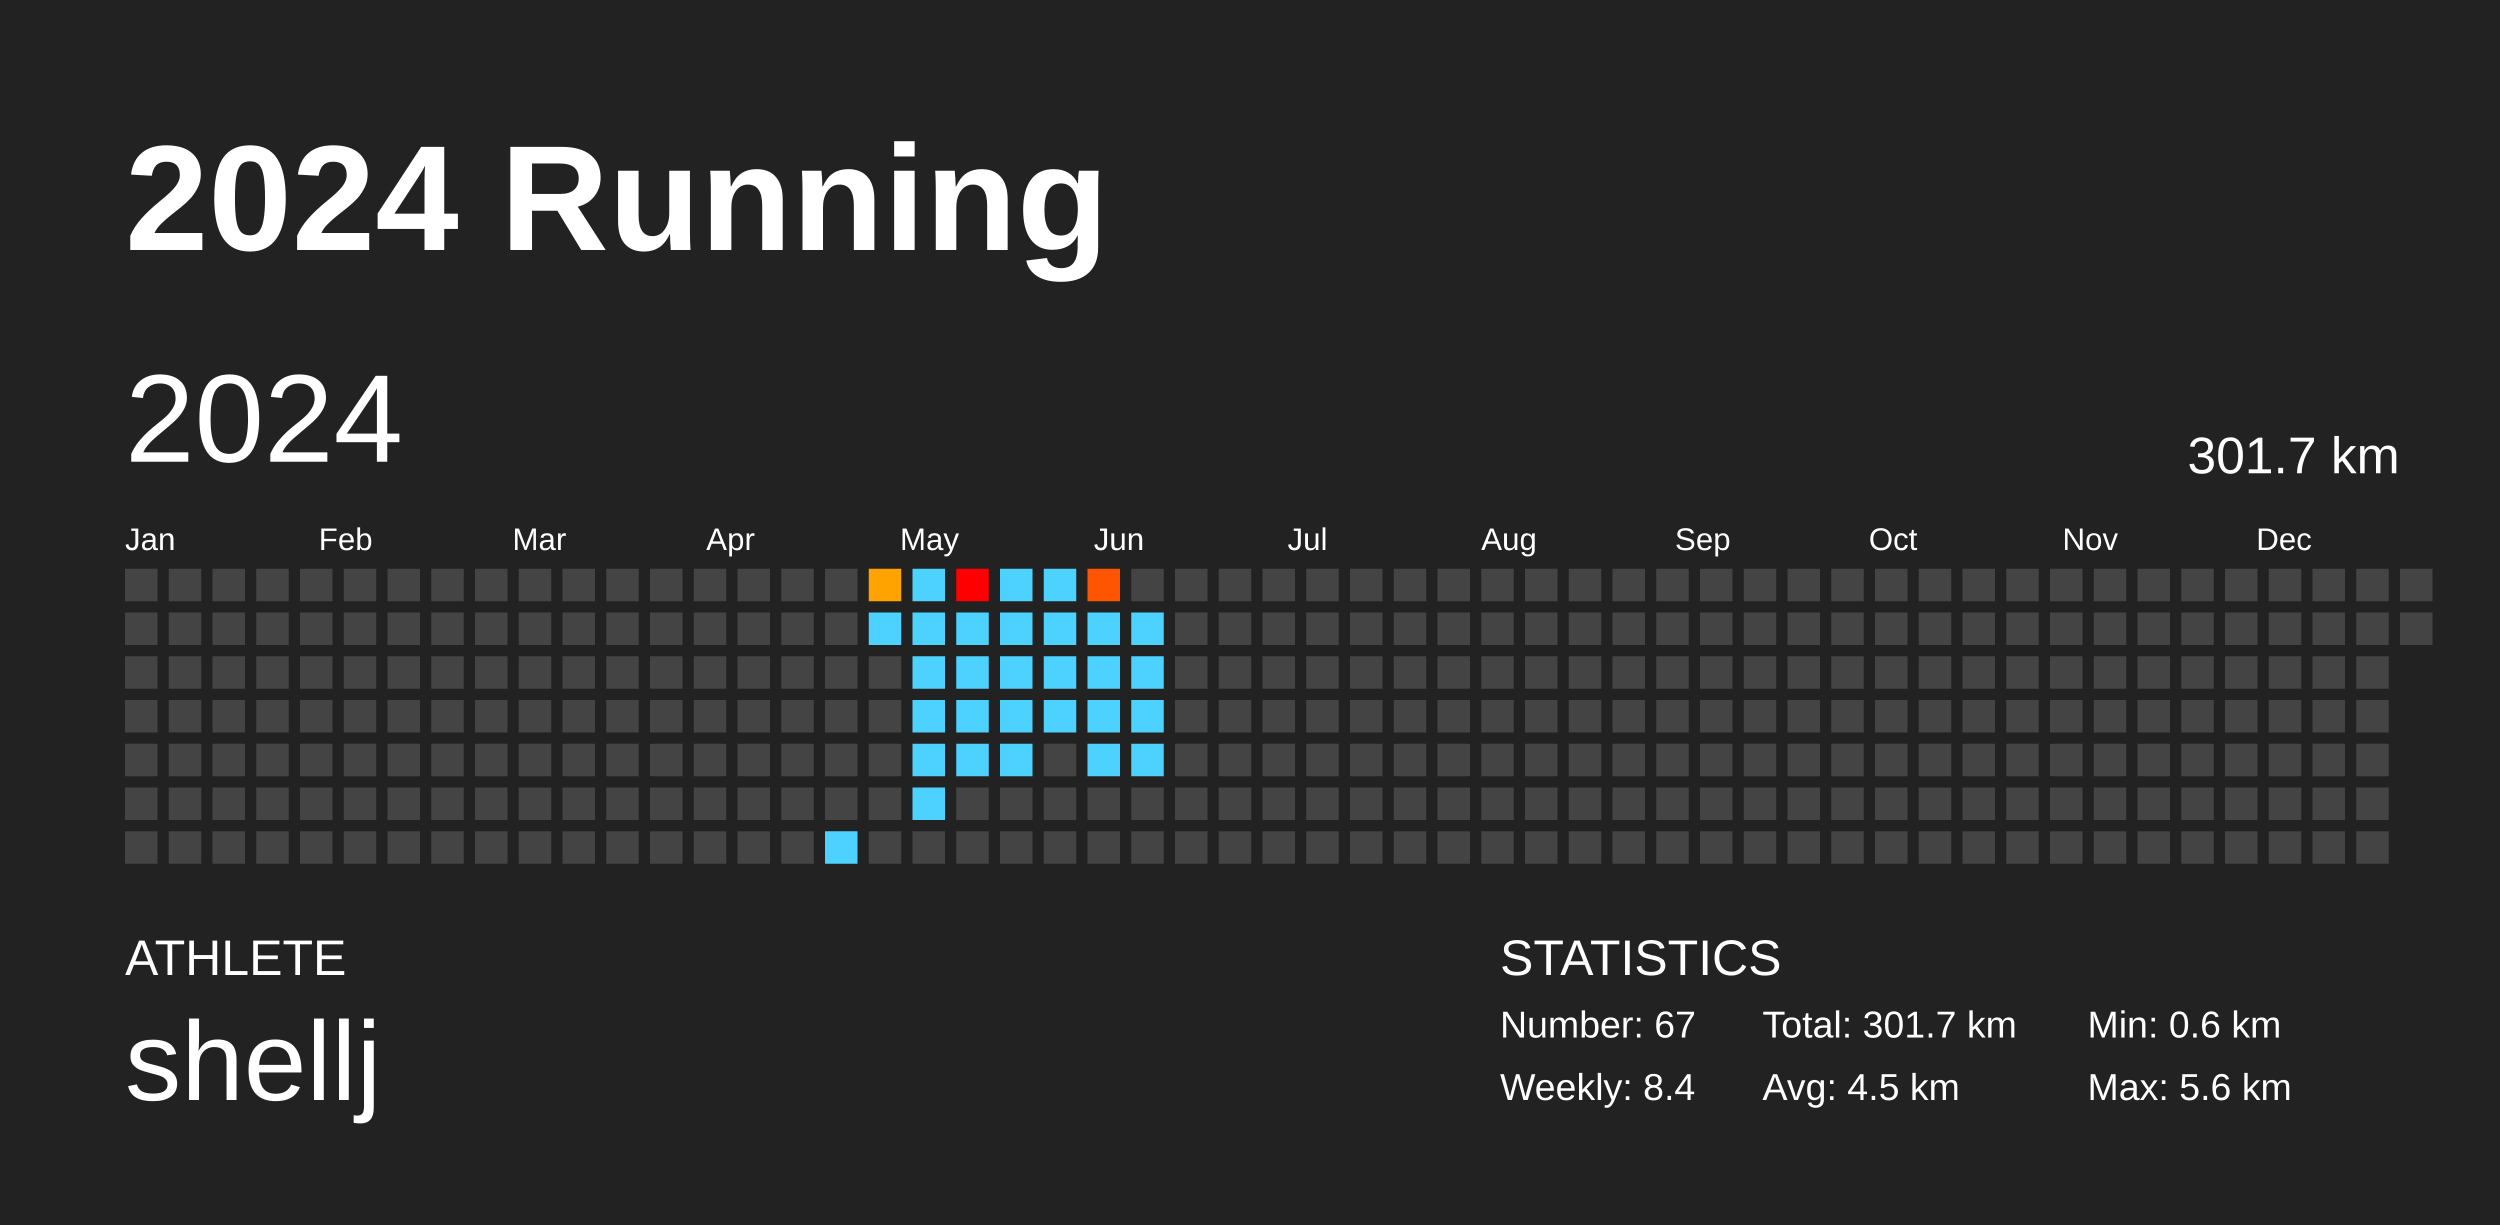
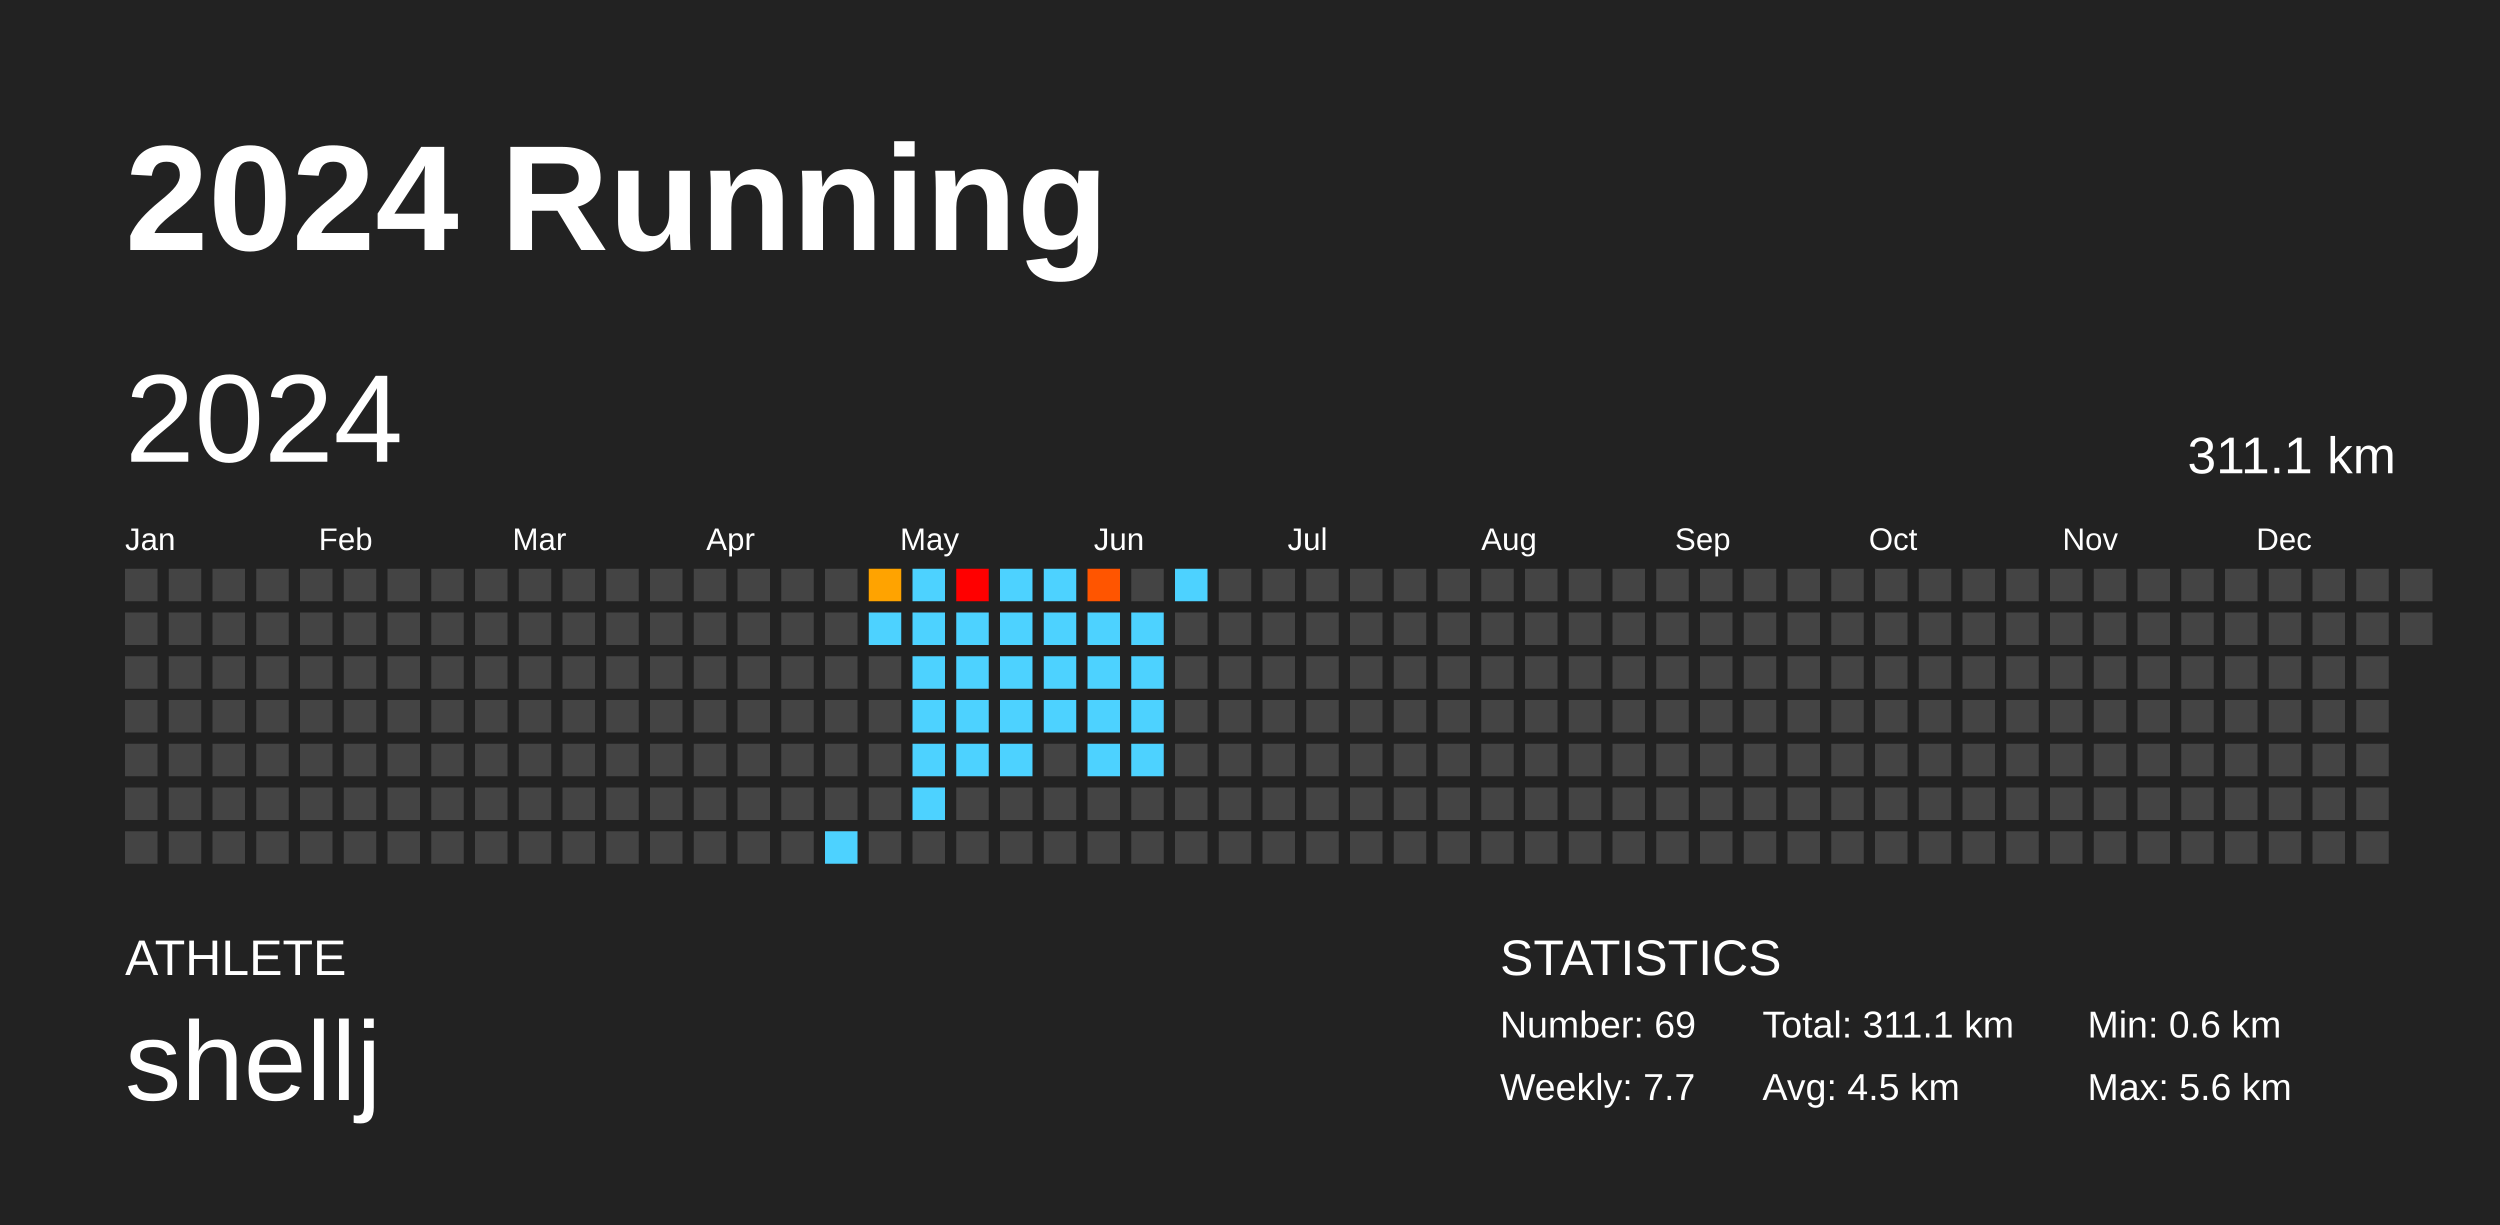
<svg xmlns="http://www.w3.org/2000/svg" baseProfile="full" height="98mm" version="1.1" viewBox="0,0,200,98" width="200mm">
  <defs />
  <rect fill="#222222" height="98" width="200" x="0" y="0" />
  <text fill="#FFFFFF" style="font-size:12px; font-family:Arial; font-weight:bold;" x="10" y="20">2024 Running</text>
  <text fill="#FFFFFF" style="font-size:4px; font-family:Arial" x="10" y="78">ATHLETE</text>
  <text fill="#FFFFFF" style="font-size:9px; font-family:Arial" x="10" y="88">shellj</text>
  <text fill="#FFFFFF" style="font-size:4px; font-family:Arial" x="120" y="78">STATISTICS</text>
-   <text fill="#FFFFFF" style="font-size:3px; font-family:Arial" x="120" y="83">Number: 67</text>
-   <text fill="#FFFFFF" style="font-size:3px; font-family:Arial" x="120" y="88">Weekly: 8.4</text>
-   <text fill="#FFFFFF" style="font-size:3px; font-family:Arial" x="141" y="83">Total: 301.7 km</text>
+   <text fill="#FFFFFF" style="font-size:3px; font-family:Arial" x="120" y="83">Number: 69</text>
+   <text fill="#FFFFFF" style="font-size:3px; font-family:Arial" x="120" y="88">Weekly: 7.7</text>
+   <text fill="#FFFFFF" style="font-size:3px; font-family:Arial" x="141" y="83">Total: 311.1 km</text>
  <text fill="#FFFFFF" style="font-size:3px; font-family:Arial" x="141" y="88">Avg: 4.5 km</text>
  <text fill="#FFFFFF" style="font-size:3px; font-family:Arial" x="167" y="83">Min: 0.6 km</text>
  <text fill="#FFFFFF" style="font-size:3px; font-family:Arial" x="167" y="88">Max: 5.6 km</text>
  <text dominant-baseline="hanging" fill="#FFFFFF" style="font-size:10.0px; font-family:Arial;" x="10" y="30">2024</text>
-   <text dominant-baseline="hanging" fill="#FFFFFF" style="font-size:4.125px; font-family:Arial;" x="175" y="35">301.7 km</text>
+   <text dominant-baseline="hanging" fill="#FFFFFF" style="font-size:4.125px; font-family:Arial;" x="175" y="35">311.1 km</text>
  <text fill="#FFFFFF" style="font-size:2.5px; font-family:Arial" x="10.0" y="44">Jan</text>
  <text fill="#FFFFFF" style="font-size:2.5px; font-family:Arial" x="25.5" y="44">Feb</text>
  <text fill="#FFFFFF" style="font-size:2.5px; font-family:Arial" x="41.0" y="44">Mar</text>
  <text fill="#FFFFFF" style="font-size:2.5px; font-family:Arial" x="56.5" y="44">Apr</text>
  <text fill="#FFFFFF" style="font-size:2.5px; font-family:Arial" x="72.0" y="44">May</text>
  <text fill="#FFFFFF" style="font-size:2.5px; font-family:Arial" x="87.5" y="44">Jun</text>
  <text fill="#FFFFFF" style="font-size:2.5px; font-family:Arial" x="103.0" y="44">Jul</text>
  <text fill="#FFFFFF" style="font-size:2.5px; font-family:Arial" x="118.5" y="44">Aug</text>
  <text fill="#FFFFFF" style="font-size:2.5px; font-family:Arial" x="134.0" y="44">Sep</text>
  <text fill="#FFFFFF" style="font-size:2.5px; font-family:Arial" x="149.5" y="44">Oct</text>
  <text fill="#FFFFFF" style="font-size:2.5px; font-family:Arial" x="165.0" y="44">Nov</text>
  <text fill="#FFFFFF" style="font-size:2.5px; font-family:Arial" x="180.5" y="44">Dec</text>
  <rect fill="#444444" height="2.6" width="2.6" x="10.0" y="45.5" />
  <rect fill="#444444" height="2.6" width="2.6" x="10.0" y="49.0" />
  <rect fill="#444444" height="2.6" width="2.6" x="10.0" y="52.5" />
  <rect fill="#444444" height="2.6" width="2.6" x="10.0" y="56.0" />
  <rect fill="#444444" height="2.6" width="2.6" x="10.0" y="59.5" />
  <rect fill="#444444" height="2.6" width="2.6" x="10.0" y="63.0" />
  <rect fill="#444444" height="2.6" width="2.6" x="10.0" y="66.5" />
  <rect fill="#444444" height="2.6" width="2.6" x="13.5" y="45.5" />
  <rect fill="#444444" height="2.6" width="2.6" x="13.5" y="49.0" />
  <rect fill="#444444" height="2.6" width="2.6" x="13.5" y="52.5" />
  <rect fill="#444444" height="2.6" width="2.6" x="13.5" y="56.0" />
  <rect fill="#444444" height="2.6" width="2.6" x="13.5" y="59.5" />
  <rect fill="#444444" height="2.6" width="2.6" x="13.5" y="63.0" />
  <rect fill="#444444" height="2.6" width="2.6" x="13.5" y="66.5" />
  <rect fill="#444444" height="2.6" width="2.6" x="17.0" y="45.5" />
  <rect fill="#444444" height="2.6" width="2.6" x="17.0" y="49.0" />
  <rect fill="#444444" height="2.6" width="2.6" x="17.0" y="52.5" />
  <rect fill="#444444" height="2.6" width="2.6" x="17.0" y="56.0" />
  <rect fill="#444444" height="2.6" width="2.6" x="17.0" y="59.5" />
  <rect fill="#444444" height="2.6" width="2.6" x="17.0" y="63.0" />
  <rect fill="#444444" height="2.6" width="2.6" x="17.0" y="66.5" />
  <rect fill="#444444" height="2.6" width="2.6" x="20.5" y="45.5" />
  <rect fill="#444444" height="2.6" width="2.6" x="20.5" y="49.0" />
  <rect fill="#444444" height="2.6" width="2.6" x="20.5" y="52.5" />
  <rect fill="#444444" height="2.6" width="2.6" x="20.5" y="56.0" />
  <rect fill="#444444" height="2.6" width="2.6" x="20.5" y="59.5" />
  <rect fill="#444444" height="2.6" width="2.6" x="20.5" y="63.0" />
  <rect fill="#444444" height="2.6" width="2.6" x="20.5" y="66.5" />
  <rect fill="#444444" height="2.6" width="2.6" x="24.0" y="45.5" />
  <rect fill="#444444" height="2.6" width="2.6" x="24.0" y="49.0" />
  <rect fill="#444444" height="2.6" width="2.6" x="24.0" y="52.5" />
  <rect fill="#444444" height="2.6" width="2.6" x="24.0" y="56.0" />
  <rect fill="#444444" height="2.6" width="2.6" x="24.0" y="59.5" />
  <rect fill="#444444" height="2.6" width="2.6" x="24.0" y="63.0" />
  <rect fill="#444444" height="2.6" width="2.6" x="24.0" y="66.5" />
  <rect fill="#444444" height="2.6" width="2.6" x="27.5" y="45.5" />
  <rect fill="#444444" height="2.6" width="2.6" x="27.5" y="49.0" />
  <rect fill="#444444" height="2.6" width="2.6" x="27.5" y="52.5" />
  <rect fill="#444444" height="2.6" width="2.6" x="27.5" y="56.0" />
  <rect fill="#444444" height="2.6" width="2.6" x="27.5" y="59.5" />
  <rect fill="#444444" height="2.6" width="2.6" x="27.5" y="63.0" />
  <rect fill="#444444" height="2.6" width="2.6" x="27.5" y="66.5" />
  <rect fill="#444444" height="2.6" width="2.6" x="31.0" y="45.5" />
  <rect fill="#444444" height="2.6" width="2.6" x="31.0" y="49.0" />
  <rect fill="#444444" height="2.6" width="2.6" x="31.0" y="52.5" />
  <rect fill="#444444" height="2.6" width="2.6" x="31.0" y="56.0" />
  <rect fill="#444444" height="2.6" width="2.6" x="31.0" y="59.5" />
  <rect fill="#444444" height="2.6" width="2.6" x="31.0" y="63.0" />
  <rect fill="#444444" height="2.6" width="2.6" x="31.0" y="66.5" />
  <rect fill="#444444" height="2.6" width="2.6" x="34.5" y="45.5" />
  <rect fill="#444444" height="2.6" width="2.6" x="34.5" y="49.0" />
  <rect fill="#444444" height="2.6" width="2.6" x="34.5" y="52.5" />
  <rect fill="#444444" height="2.6" width="2.6" x="34.5" y="56.0" />
  <rect fill="#444444" height="2.6" width="2.6" x="34.5" y="59.5" />
  <rect fill="#444444" height="2.6" width="2.6" x="34.5" y="63.0" />
  <rect fill="#444444" height="2.6" width="2.6" x="34.5" y="66.5" />
  <rect fill="#444444" height="2.6" width="2.6" x="38.0" y="45.5" />
  <rect fill="#444444" height="2.6" width="2.6" x="38.0" y="49.0" />
  <rect fill="#444444" height="2.6" width="2.6" x="38.0" y="52.5" />
  <rect fill="#444444" height="2.6" width="2.6" x="38.0" y="56.0" />
  <rect fill="#444444" height="2.6" width="2.6" x="38.0" y="59.5" />
  <rect fill="#444444" height="2.6" width="2.6" x="38.0" y="63.0" />
  <rect fill="#444444" height="2.6" width="2.6" x="38.0" y="66.5" />
  <rect fill="#444444" height="2.6" width="2.6" x="41.5" y="45.5" />
  <rect fill="#444444" height="2.6" width="2.6" x="41.5" y="49.0" />
  <rect fill="#444444" height="2.6" width="2.6" x="41.5" y="52.5" />
  <rect fill="#444444" height="2.6" width="2.6" x="41.5" y="56.0" />
  <rect fill="#444444" height="2.6" width="2.6" x="41.5" y="59.5" />
  <rect fill="#444444" height="2.6" width="2.6" x="41.5" y="63.0" />
  <rect fill="#444444" height="2.6" width="2.6" x="41.5" y="66.5" />
  <rect fill="#444444" height="2.6" width="2.6" x="45.0" y="45.5" />
  <rect fill="#444444" height="2.6" width="2.6" x="45.0" y="49.0" />
  <rect fill="#444444" height="2.6" width="2.6" x="45.0" y="52.5" />
  <rect fill="#444444" height="2.6" width="2.6" x="45.0" y="56.0" />
  <rect fill="#444444" height="2.6" width="2.6" x="45.0" y="59.5" />
  <rect fill="#444444" height="2.6" width="2.6" x="45.0" y="63.0" />
  <rect fill="#444444" height="2.6" width="2.6" x="45.0" y="66.5" />
  <rect fill="#444444" height="2.6" width="2.6" x="48.5" y="45.5" />
  <rect fill="#444444" height="2.6" width="2.6" x="48.5" y="49.0" />
  <rect fill="#444444" height="2.6" width="2.6" x="48.5" y="52.5" />
  <rect fill="#444444" height="2.6" width="2.6" x="48.5" y="56.0" />
  <rect fill="#444444" height="2.6" width="2.6" x="48.5" y="59.5" />
  <rect fill="#444444" height="2.6" width="2.6" x="48.5" y="63.0" />
  <rect fill="#444444" height="2.6" width="2.6" x="48.5" y="66.5" />
  <rect fill="#444444" height="2.6" width="2.6" x="52.0" y="45.5" />
  <rect fill="#444444" height="2.6" width="2.6" x="52.0" y="49.0" />
  <rect fill="#444444" height="2.6" width="2.6" x="52.0" y="52.5" />
  <rect fill="#444444" height="2.6" width="2.6" x="52.0" y="56.0" />
  <rect fill="#444444" height="2.6" width="2.6" x="52.0" y="59.5" />
  <rect fill="#444444" height="2.6" width="2.6" x="52.0" y="63.0" />
  <rect fill="#444444" height="2.6" width="2.6" x="52.0" y="66.5" />
  <rect fill="#444444" height="2.6" width="2.6" x="55.5" y="45.5" />
  <rect fill="#444444" height="2.6" width="2.6" x="55.5" y="49.0" />
  <rect fill="#444444" height="2.6" width="2.6" x="55.5" y="52.5" />
  <rect fill="#444444" height="2.6" width="2.6" x="55.5" y="56.0" />
  <rect fill="#444444" height="2.6" width="2.6" x="55.5" y="59.5" />
  <rect fill="#444444" height="2.6" width="2.6" x="55.5" y="63.0" />
  <rect fill="#444444" height="2.6" width="2.6" x="55.5" y="66.5" />
  <rect fill="#444444" height="2.6" width="2.6" x="59.0" y="45.5" />
  <rect fill="#444444" height="2.6" width="2.6" x="59.0" y="49.0" />
  <rect fill="#444444" height="2.6" width="2.6" x="59.0" y="52.5" />
  <rect fill="#444444" height="2.6" width="2.6" x="59.0" y="56.0" />
  <rect fill="#444444" height="2.6" width="2.6" x="59.0" y="59.5" />
  <rect fill="#444444" height="2.6" width="2.6" x="59.0" y="63.0" />
  <rect fill="#444444" height="2.6" width="2.6" x="59.0" y="66.5" />
  <rect fill="#444444" height="2.6" width="2.6" x="62.5" y="45.5" />
  <rect fill="#444444" height="2.6" width="2.6" x="62.5" y="49.0" />
  <rect fill="#444444" height="2.6" width="2.6" x="62.5" y="52.5" />
  <rect fill="#444444" height="2.6" width="2.6" x="62.5" y="56.0" />
  <rect fill="#444444" height="2.6" width="2.6" x="62.5" y="59.5" />
  <rect fill="#444444" height="2.6" width="2.6" x="62.5" y="63.0" />
  <rect fill="#444444" height="2.6" width="2.6" x="62.5" y="66.5" />
  <rect fill="#444444" height="2.6" width="2.6" x="66.0" y="45.5" />
  <rect fill="#444444" height="2.6" width="2.6" x="66.0" y="49.0" />
  <rect fill="#444444" height="2.6" width="2.6" x="66.0" y="52.5" />
  <rect fill="#444444" height="2.6" width="2.6" x="66.0" y="56.0" />
  <rect fill="#444444" height="2.6" width="2.6" x="66.0" y="59.5" />
  <rect fill="#444444" height="2.6" width="2.6" x="66.0" y="63.0" />
  <rect fill="#4dd2ff" height="2.6" width="2.6" x="66.0" y="66.5" />
  <rect fill="#ffa300" height="2.6" width="2.6" x="69.5" y="45.5" />
  <rect fill="#4dd2ff" height="2.6" width="2.6" x="69.5" y="49.0" />
  <rect fill="#444444" height="2.6" width="2.6" x="69.5" y="52.5" />
  <rect fill="#444444" height="2.6" width="2.6" x="69.5" y="56.0" />
  <rect fill="#444444" height="2.6" width="2.6" x="69.5" y="59.5" />
  <rect fill="#444444" height="2.6" width="2.6" x="69.5" y="63.0" />
  <rect fill="#444444" height="2.6" width="2.6" x="69.5" y="66.5" />
  <rect fill="#4dd2ff" height="2.6" width="2.6" x="73.0" y="45.5" />
  <rect fill="#4dd2ff" height="2.6" width="2.6" x="73.0" y="49.0" />
  <rect fill="#4dd2ff" height="2.6" width="2.6" x="73.0" y="52.5" />
  <rect fill="#4dd2ff" height="2.6" width="2.6" x="73.0" y="56.0" />
  <rect fill="#4dd2ff" height="2.6" width="2.6" x="73.0" y="59.5" />
  <rect fill="#4dd2ff" height="2.6" width="2.6" x="73.0" y="63.0" />
  <rect fill="#444444" height="2.6" width="2.6" x="73.0" y="66.5" />
  <rect fill="red" height="2.6" width="2.6" x="76.5" y="45.5" />
  <rect fill="#4dd2ff" height="2.6" width="2.6" x="76.5" y="49.0" />
  <rect fill="#4dd2ff" height="2.6" width="2.6" x="76.5" y="52.5" />
  <rect fill="#4dd2ff" height="2.6" width="2.6" x="76.5" y="56.0" />
  <rect fill="#4dd2ff" height="2.6" width="2.6" x="76.5" y="59.5" />
  <rect fill="#444444" height="2.6" width="2.6" x="76.5" y="63.0" />
  <rect fill="#444444" height="2.6" width="2.6" x="76.5" y="66.5" />
  <rect fill="#4dd2ff" height="2.6" width="2.6" x="80.0" y="45.5" />
  <rect fill="#4dd2ff" height="2.6" width="2.6" x="80.0" y="49.0" />
  <rect fill="#4dd2ff" height="2.6" width="2.6" x="80.0" y="52.5" />
  <rect fill="#4dd2ff" height="2.6" width="2.6" x="80.0" y="56.0" />
  <rect fill="#4dd2ff" height="2.6" width="2.6" x="80.0" y="59.5" />
  <rect fill="#444444" height="2.6" width="2.6" x="80.0" y="63.0" />
  <rect fill="#444444" height="2.6" width="2.6" x="80.0" y="66.5" />
  <rect fill="#4dd2ff" height="2.6" width="2.6" x="83.5" y="45.5" />
  <rect fill="#4dd2ff" height="2.6" width="2.6" x="83.5" y="49.0" />
  <rect fill="#4dd2ff" height="2.6" width="2.6" x="83.5" y="52.5" />
  <rect fill="#4dd2ff" height="2.6" width="2.6" x="83.5" y="56.0" />
  <rect fill="#444444" height="2.6" width="2.6" x="83.5" y="59.5" />
  <rect fill="#444444" height="2.6" width="2.6" x="83.5" y="63.0" />
  <rect fill="#444444" height="2.6" width="2.6" x="83.5" y="66.5" />
  <rect fill="#ff5500" height="2.6" width="2.6" x="87.0" y="45.5" />
  <rect fill="#4dd2ff" height="2.6" width="2.6" x="87.0" y="49.0" />
  <rect fill="#4dd2ff" height="2.6" width="2.6" x="87.0" y="52.5" />
  <rect fill="#4dd2ff" height="2.6" width="2.6" x="87.0" y="56.0" />
  <rect fill="#4dd2ff" height="2.6" width="2.6" x="87.0" y="59.5" />
  <rect fill="#444444" height="2.6" width="2.6" x="87.0" y="63.0" />
  <rect fill="#444444" height="2.6" width="2.6" x="87.0" y="66.5" />
  <rect fill="#444444" height="2.6" width="2.6" x="90.5" y="45.5" />
  <rect fill="#4dd2ff" height="2.6" width="2.6" x="90.5" y="49.0" />
  <rect fill="#4dd2ff" height="2.6" width="2.6" x="90.5" y="52.5" />
  <rect fill="#4dd2ff" height="2.6" width="2.6" x="90.5" y="56.0" />
  <rect fill="#4dd2ff" height="2.6" width="2.6" x="90.5" y="59.5" />
  <rect fill="#444444" height="2.6" width="2.6" x="90.5" y="63.0" />
  <rect fill="#444444" height="2.6" width="2.6" x="90.5" y="66.5" />
-   <rect fill="#444444" height="2.6" width="2.6" x="94.0" y="45.5" />
+   <rect fill="#4dd2ff" height="2.6" width="2.6" x="94.0" y="45.5" />
  <rect fill="#444444" height="2.6" width="2.6" x="94.0" y="49.0" />
  <rect fill="#444444" height="2.6" width="2.6" x="94.0" y="52.5" />
  <rect fill="#444444" height="2.6" width="2.6" x="94.0" y="56.0" />
  <rect fill="#444444" height="2.6" width="2.6" x="94.0" y="59.5" />
  <rect fill="#444444" height="2.6" width="2.6" x="94.0" y="63.0" />
  <rect fill="#444444" height="2.6" width="2.6" x="94.0" y="66.5" />
  <rect fill="#444444" height="2.6" width="2.6" x="97.5" y="45.5" />
  <rect fill="#444444" height="2.6" width="2.6" x="97.5" y="49.0" />
  <rect fill="#444444" height="2.6" width="2.6" x="97.5" y="52.5" />
  <rect fill="#444444" height="2.6" width="2.6" x="97.5" y="56.0" />
  <rect fill="#444444" height="2.6" width="2.6" x="97.5" y="59.5" />
  <rect fill="#444444" height="2.6" width="2.6" x="97.5" y="63.0" />
  <rect fill="#444444" height="2.6" width="2.6" x="97.5" y="66.5" />
  <rect fill="#444444" height="2.6" width="2.6" x="101.0" y="45.5" />
  <rect fill="#444444" height="2.6" width="2.6" x="101.0" y="49.0" />
  <rect fill="#444444" height="2.6" width="2.6" x="101.0" y="52.5" />
  <rect fill="#444444" height="2.6" width="2.6" x="101.0" y="56.0" />
  <rect fill="#444444" height="2.6" width="2.6" x="101.0" y="59.5" />
  <rect fill="#444444" height="2.6" width="2.6" x="101.0" y="63.0" />
  <rect fill="#444444" height="2.6" width="2.6" x="101.0" y="66.5" />
  <rect fill="#444444" height="2.6" width="2.6" x="104.5" y="45.5" />
  <rect fill="#444444" height="2.6" width="2.6" x="104.5" y="49.0" />
  <rect fill="#444444" height="2.6" width="2.6" x="104.5" y="52.5" />
  <rect fill="#444444" height="2.6" width="2.6" x="104.5" y="56.0" />
  <rect fill="#444444" height="2.6" width="2.6" x="104.5" y="59.5" />
  <rect fill="#444444" height="2.6" width="2.6" x="104.5" y="63.0" />
  <rect fill="#444444" height="2.6" width="2.6" x="104.5" y="66.5" />
  <rect fill="#444444" height="2.6" width="2.6" x="108.0" y="45.5" />
  <rect fill="#444444" height="2.6" width="2.6" x="108.0" y="49.0" />
  <rect fill="#444444" height="2.6" width="2.6" x="108.0" y="52.5" />
  <rect fill="#444444" height="2.6" width="2.6" x="108.0" y="56.0" />
  <rect fill="#444444" height="2.6" width="2.6" x="108.0" y="59.5" />
  <rect fill="#444444" height="2.6" width="2.6" x="108.0" y="63.0" />
  <rect fill="#444444" height="2.6" width="2.6" x="108.0" y="66.5" />
  <rect fill="#444444" height="2.6" width="2.6" x="111.5" y="45.5" />
  <rect fill="#444444" height="2.6" width="2.6" x="111.5" y="49.0" />
  <rect fill="#444444" height="2.6" width="2.6" x="111.5" y="52.5" />
  <rect fill="#444444" height="2.6" width="2.6" x="111.5" y="56.0" />
  <rect fill="#444444" height="2.6" width="2.6" x="111.5" y="59.5" />
  <rect fill="#444444" height="2.6" width="2.6" x="111.5" y="63.0" />
  <rect fill="#444444" height="2.6" width="2.6" x="111.5" y="66.5" />
  <rect fill="#444444" height="2.6" width="2.6" x="115.0" y="45.5" />
  <rect fill="#444444" height="2.6" width="2.6" x="115.0" y="49.0" />
  <rect fill="#444444" height="2.6" width="2.6" x="115.0" y="52.5" />
  <rect fill="#444444" height="2.6" width="2.6" x="115.0" y="56.0" />
  <rect fill="#444444" height="2.6" width="2.6" x="115.0" y="59.5" />
  <rect fill="#444444" height="2.6" width="2.6" x="115.0" y="63.0" />
  <rect fill="#444444" height="2.6" width="2.6" x="115.0" y="66.5" />
  <rect fill="#444444" height="2.6" width="2.6" x="118.5" y="45.5" />
  <rect fill="#444444" height="2.6" width="2.6" x="118.5" y="49.0" />
  <rect fill="#444444" height="2.6" width="2.6" x="118.5" y="52.5" />
  <rect fill="#444444" height="2.6" width="2.6" x="118.5" y="56.0" />
  <rect fill="#444444" height="2.6" width="2.6" x="118.5" y="59.5" />
  <rect fill="#444444" height="2.6" width="2.6" x="118.5" y="63.0" />
  <rect fill="#444444" height="2.6" width="2.6" x="118.5" y="66.5" />
  <rect fill="#444444" height="2.6" width="2.6" x="122.0" y="45.5" />
  <rect fill="#444444" height="2.6" width="2.6" x="122.0" y="49.0" />
  <rect fill="#444444" height="2.6" width="2.6" x="122.0" y="52.5" />
  <rect fill="#444444" height="2.6" width="2.6" x="122.0" y="56.0" />
  <rect fill="#444444" height="2.6" width="2.6" x="122.0" y="59.5" />
  <rect fill="#444444" height="2.6" width="2.6" x="122.0" y="63.0" />
  <rect fill="#444444" height="2.6" width="2.6" x="122.0" y="66.5" />
  <rect fill="#444444" height="2.6" width="2.6" x="125.5" y="45.5" />
  <rect fill="#444444" height="2.6" width="2.6" x="125.5" y="49.0" />
  <rect fill="#444444" height="2.6" width="2.6" x="125.5" y="52.5" />
  <rect fill="#444444" height="2.6" width="2.6" x="125.5" y="56.0" />
  <rect fill="#444444" height="2.6" width="2.6" x="125.5" y="59.5" />
  <rect fill="#444444" height="2.6" width="2.6" x="125.5" y="63.0" />
  <rect fill="#444444" height="2.6" width="2.6" x="125.5" y="66.5" />
  <rect fill="#444444" height="2.6" width="2.6" x="129.0" y="45.5" />
  <rect fill="#444444" height="2.6" width="2.6" x="129.0" y="49.0" />
  <rect fill="#444444" height="2.6" width="2.6" x="129.0" y="52.5" />
  <rect fill="#444444" height="2.6" width="2.6" x="129.0" y="56.0" />
  <rect fill="#444444" height="2.6" width="2.6" x="129.0" y="59.5" />
  <rect fill="#444444" height="2.6" width="2.6" x="129.0" y="63.0" />
  <rect fill="#444444" height="2.6" width="2.6" x="129.0" y="66.5" />
  <rect fill="#444444" height="2.6" width="2.6" x="132.5" y="45.5" />
  <rect fill="#444444" height="2.6" width="2.6" x="132.5" y="49.0" />
  <rect fill="#444444" height="2.6" width="2.6" x="132.5" y="52.5" />
  <rect fill="#444444" height="2.6" width="2.6" x="132.5" y="56.0" />
  <rect fill="#444444" height="2.6" width="2.6" x="132.5" y="59.5" />
  <rect fill="#444444" height="2.6" width="2.6" x="132.5" y="63.0" />
  <rect fill="#444444" height="2.6" width="2.6" x="132.5" y="66.5" />
  <rect fill="#444444" height="2.6" width="2.6" x="136.0" y="45.5" />
  <rect fill="#444444" height="2.6" width="2.6" x="136.0" y="49.0" />
  <rect fill="#444444" height="2.6" width="2.6" x="136.0" y="52.5" />
  <rect fill="#444444" height="2.6" width="2.6" x="136.0" y="56.0" />
  <rect fill="#444444" height="2.6" width="2.6" x="136.0" y="59.5" />
  <rect fill="#444444" height="2.6" width="2.6" x="136.0" y="63.0" />
  <rect fill="#444444" height="2.6" width="2.6" x="136.0" y="66.5" />
  <rect fill="#444444" height="2.6" width="2.6" x="139.5" y="45.5" />
  <rect fill="#444444" height="2.6" width="2.6" x="139.5" y="49.0" />
  <rect fill="#444444" height="2.6" width="2.6" x="139.5" y="52.5" />
  <rect fill="#444444" height="2.6" width="2.6" x="139.5" y="56.0" />
  <rect fill="#444444" height="2.6" width="2.6" x="139.5" y="59.5" />
  <rect fill="#444444" height="2.6" width="2.6" x="139.5" y="63.0" />
  <rect fill="#444444" height="2.6" width="2.6" x="139.5" y="66.5" />
  <rect fill="#444444" height="2.6" width="2.6" x="143.0" y="45.5" />
  <rect fill="#444444" height="2.6" width="2.6" x="143.0" y="49.0" />
  <rect fill="#444444" height="2.6" width="2.6" x="143.0" y="52.5" />
  <rect fill="#444444" height="2.6" width="2.6" x="143.0" y="56.0" />
  <rect fill="#444444" height="2.6" width="2.6" x="143.0" y="59.5" />
  <rect fill="#444444" height="2.6" width="2.6" x="143.0" y="63.0" />
  <rect fill="#444444" height="2.6" width="2.6" x="143.0" y="66.5" />
  <rect fill="#444444" height="2.6" width="2.6" x="146.5" y="45.5" />
  <rect fill="#444444" height="2.6" width="2.6" x="146.5" y="49.0" />
  <rect fill="#444444" height="2.6" width="2.6" x="146.5" y="52.5" />
  <rect fill="#444444" height="2.6" width="2.6" x="146.5" y="56.0" />
  <rect fill="#444444" height="2.6" width="2.6" x="146.5" y="59.5" />
  <rect fill="#444444" height="2.6" width="2.6" x="146.5" y="63.0" />
  <rect fill="#444444" height="2.6" width="2.6" x="146.5" y="66.5" />
  <rect fill="#444444" height="2.6" width="2.6" x="150.0" y="45.5" />
  <rect fill="#444444" height="2.6" width="2.6" x="150.0" y="49.0" />
  <rect fill="#444444" height="2.6" width="2.6" x="150.0" y="52.5" />
  <rect fill="#444444" height="2.6" width="2.6" x="150.0" y="56.0" />
  <rect fill="#444444" height="2.6" width="2.6" x="150.0" y="59.5" />
  <rect fill="#444444" height="2.6" width="2.6" x="150.0" y="63.0" />
  <rect fill="#444444" height="2.6" width="2.6" x="150.0" y="66.5" />
  <rect fill="#444444" height="2.6" width="2.6" x="153.5" y="45.5" />
  <rect fill="#444444" height="2.6" width="2.6" x="153.5" y="49.0" />
  <rect fill="#444444" height="2.6" width="2.6" x="153.5" y="52.5" />
  <rect fill="#444444" height="2.6" width="2.6" x="153.5" y="56.0" />
  <rect fill="#444444" height="2.6" width="2.6" x="153.5" y="59.5" />
  <rect fill="#444444" height="2.6" width="2.6" x="153.5" y="63.0" />
  <rect fill="#444444" height="2.6" width="2.6" x="153.5" y="66.5" />
  <rect fill="#444444" height="2.6" width="2.6" x="157.0" y="45.5" />
  <rect fill="#444444" height="2.6" width="2.6" x="157.0" y="49.0" />
  <rect fill="#444444" height="2.6" width="2.6" x="157.0" y="52.5" />
  <rect fill="#444444" height="2.6" width="2.6" x="157.0" y="56.0" />
  <rect fill="#444444" height="2.6" width="2.6" x="157.0" y="59.5" />
  <rect fill="#444444" height="2.6" width="2.6" x="157.0" y="63.0" />
  <rect fill="#444444" height="2.6" width="2.6" x="157.0" y="66.5" />
  <rect fill="#444444" height="2.6" width="2.6" x="160.5" y="45.5" />
  <rect fill="#444444" height="2.6" width="2.6" x="160.5" y="49.0" />
  <rect fill="#444444" height="2.6" width="2.6" x="160.5" y="52.5" />
  <rect fill="#444444" height="2.6" width="2.6" x="160.5" y="56.0" />
  <rect fill="#444444" height="2.6" width="2.6" x="160.5" y="59.5" />
  <rect fill="#444444" height="2.6" width="2.6" x="160.5" y="63.0" />
  <rect fill="#444444" height="2.6" width="2.6" x="160.5" y="66.5" />
  <rect fill="#444444" height="2.6" width="2.6" x="164.0" y="45.5" />
  <rect fill="#444444" height="2.6" width="2.6" x="164.0" y="49.0" />
  <rect fill="#444444" height="2.6" width="2.6" x="164.0" y="52.5" />
  <rect fill="#444444" height="2.6" width="2.6" x="164.0" y="56.0" />
  <rect fill="#444444" height="2.6" width="2.6" x="164.0" y="59.5" />
  <rect fill="#444444" height="2.6" width="2.6" x="164.0" y="63.0" />
  <rect fill="#444444" height="2.6" width="2.6" x="164.0" y="66.5" />
  <rect fill="#444444" height="2.6" width="2.6" x="167.5" y="45.5" />
  <rect fill="#444444" height="2.6" width="2.6" x="167.5" y="49.0" />
  <rect fill="#444444" height="2.6" width="2.6" x="167.5" y="52.5" />
  <rect fill="#444444" height="2.6" width="2.6" x="167.5" y="56.0" />
  <rect fill="#444444" height="2.6" width="2.6" x="167.5" y="59.5" />
  <rect fill="#444444" height="2.6" width="2.6" x="167.5" y="63.0" />
  <rect fill="#444444" height="2.6" width="2.6" x="167.5" y="66.5" />
  <rect fill="#444444" height="2.6" width="2.6" x="171.0" y="45.5" />
  <rect fill="#444444" height="2.6" width="2.6" x="171.0" y="49.0" />
  <rect fill="#444444" height="2.6" width="2.6" x="171.0" y="52.5" />
  <rect fill="#444444" height="2.6" width="2.6" x="171.0" y="56.0" />
  <rect fill="#444444" height="2.6" width="2.6" x="171.0" y="59.5" />
  <rect fill="#444444" height="2.6" width="2.6" x="171.0" y="63.0" />
  <rect fill="#444444" height="2.6" width="2.6" x="171.0" y="66.5" />
  <rect fill="#444444" height="2.6" width="2.6" x="174.5" y="45.5" />
  <rect fill="#444444" height="2.6" width="2.6" x="174.5" y="49.0" />
  <rect fill="#444444" height="2.6" width="2.6" x="174.5" y="52.5" />
  <rect fill="#444444" height="2.6" width="2.6" x="174.5" y="56.0" />
  <rect fill="#444444" height="2.6" width="2.6" x="174.5" y="59.5" />
  <rect fill="#444444" height="2.6" width="2.6" x="174.5" y="63.0" />
  <rect fill="#444444" height="2.6" width="2.6" x="174.5" y="66.5" />
  <rect fill="#444444" height="2.6" width="2.6" x="178.0" y="45.5" />
  <rect fill="#444444" height="2.6" width="2.6" x="178.0" y="49.0" />
  <rect fill="#444444" height="2.6" width="2.6" x="178.0" y="52.5" />
  <rect fill="#444444" height="2.6" width="2.6" x="178.0" y="56.0" />
  <rect fill="#444444" height="2.6" width="2.6" x="178.0" y="59.5" />
  <rect fill="#444444" height="2.6" width="2.6" x="178.0" y="63.0" />
  <rect fill="#444444" height="2.6" width="2.6" x="178.0" y="66.5" />
  <rect fill="#444444" height="2.6" width="2.6" x="181.5" y="45.5" />
  <rect fill="#444444" height="2.6" width="2.6" x="181.5" y="49.0" />
  <rect fill="#444444" height="2.6" width="2.6" x="181.5" y="52.5" />
  <rect fill="#444444" height="2.6" width="2.6" x="181.5" y="56.0" />
  <rect fill="#444444" height="2.6" width="2.6" x="181.5" y="59.5" />
  <rect fill="#444444" height="2.6" width="2.6" x="181.5" y="63.0" />
  <rect fill="#444444" height="2.6" width="2.6" x="181.5" y="66.5" />
  <rect fill="#444444" height="2.6" width="2.6" x="185.0" y="45.5" />
  <rect fill="#444444" height="2.6" width="2.6" x="185.0" y="49.0" />
  <rect fill="#444444" height="2.6" width="2.6" x="185.0" y="52.5" />
  <rect fill="#444444" height="2.6" width="2.6" x="185.0" y="56.0" />
  <rect fill="#444444" height="2.6" width="2.6" x="185.0" y="59.5" />
  <rect fill="#444444" height="2.6" width="2.6" x="185.0" y="63.0" />
  <rect fill="#444444" height="2.6" width="2.6" x="185.0" y="66.5" />
  <rect fill="#444444" height="2.6" width="2.6" x="188.5" y="45.5" />
  <rect fill="#444444" height="2.6" width="2.6" x="188.5" y="49.0" />
  <rect fill="#444444" height="2.6" width="2.6" x="188.5" y="52.5" />
  <rect fill="#444444" height="2.6" width="2.6" x="188.5" y="56.0" />
  <rect fill="#444444" height="2.6" width="2.6" x="188.5" y="59.5" />
  <rect fill="#444444" height="2.6" width="2.6" x="188.5" y="63.0" />
  <rect fill="#444444" height="2.6" width="2.6" x="188.5" y="66.5" />
  <rect fill="#444444" height="2.6" width="2.6" x="192.0" y="45.5" />
  <rect fill="#444444" height="2.6" width="2.6" x="192.0" y="49.0" />
</svg>
